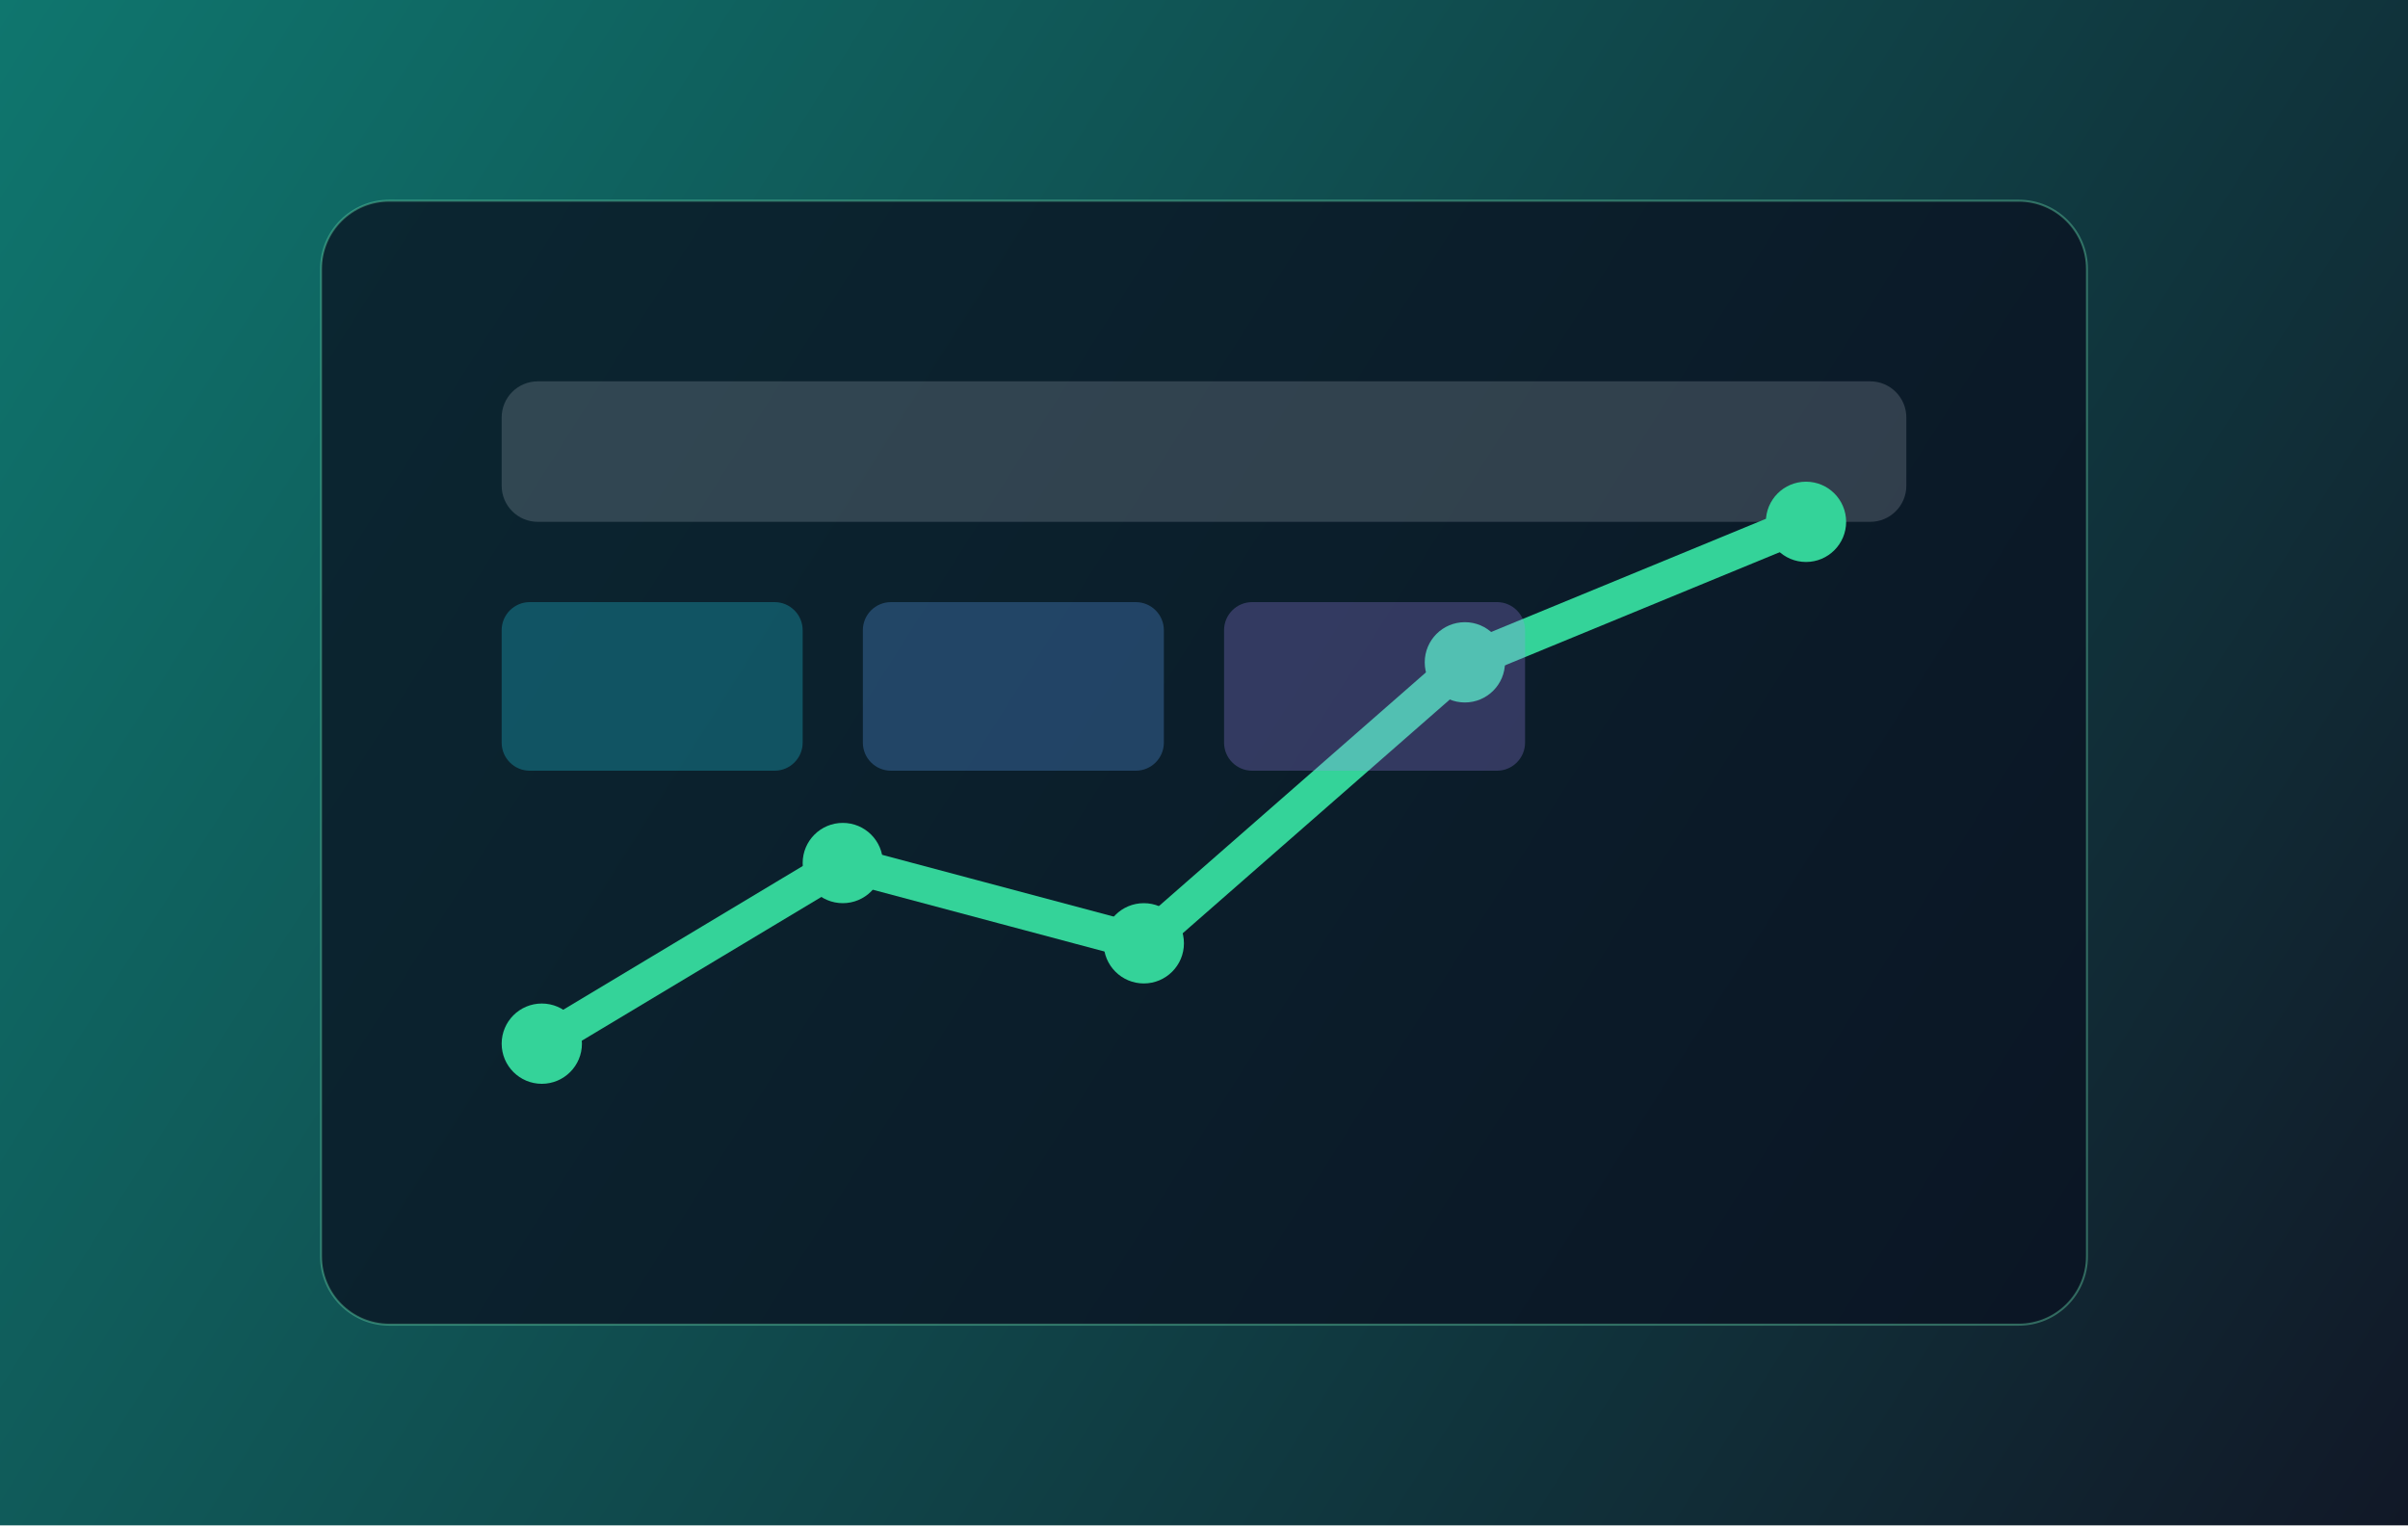
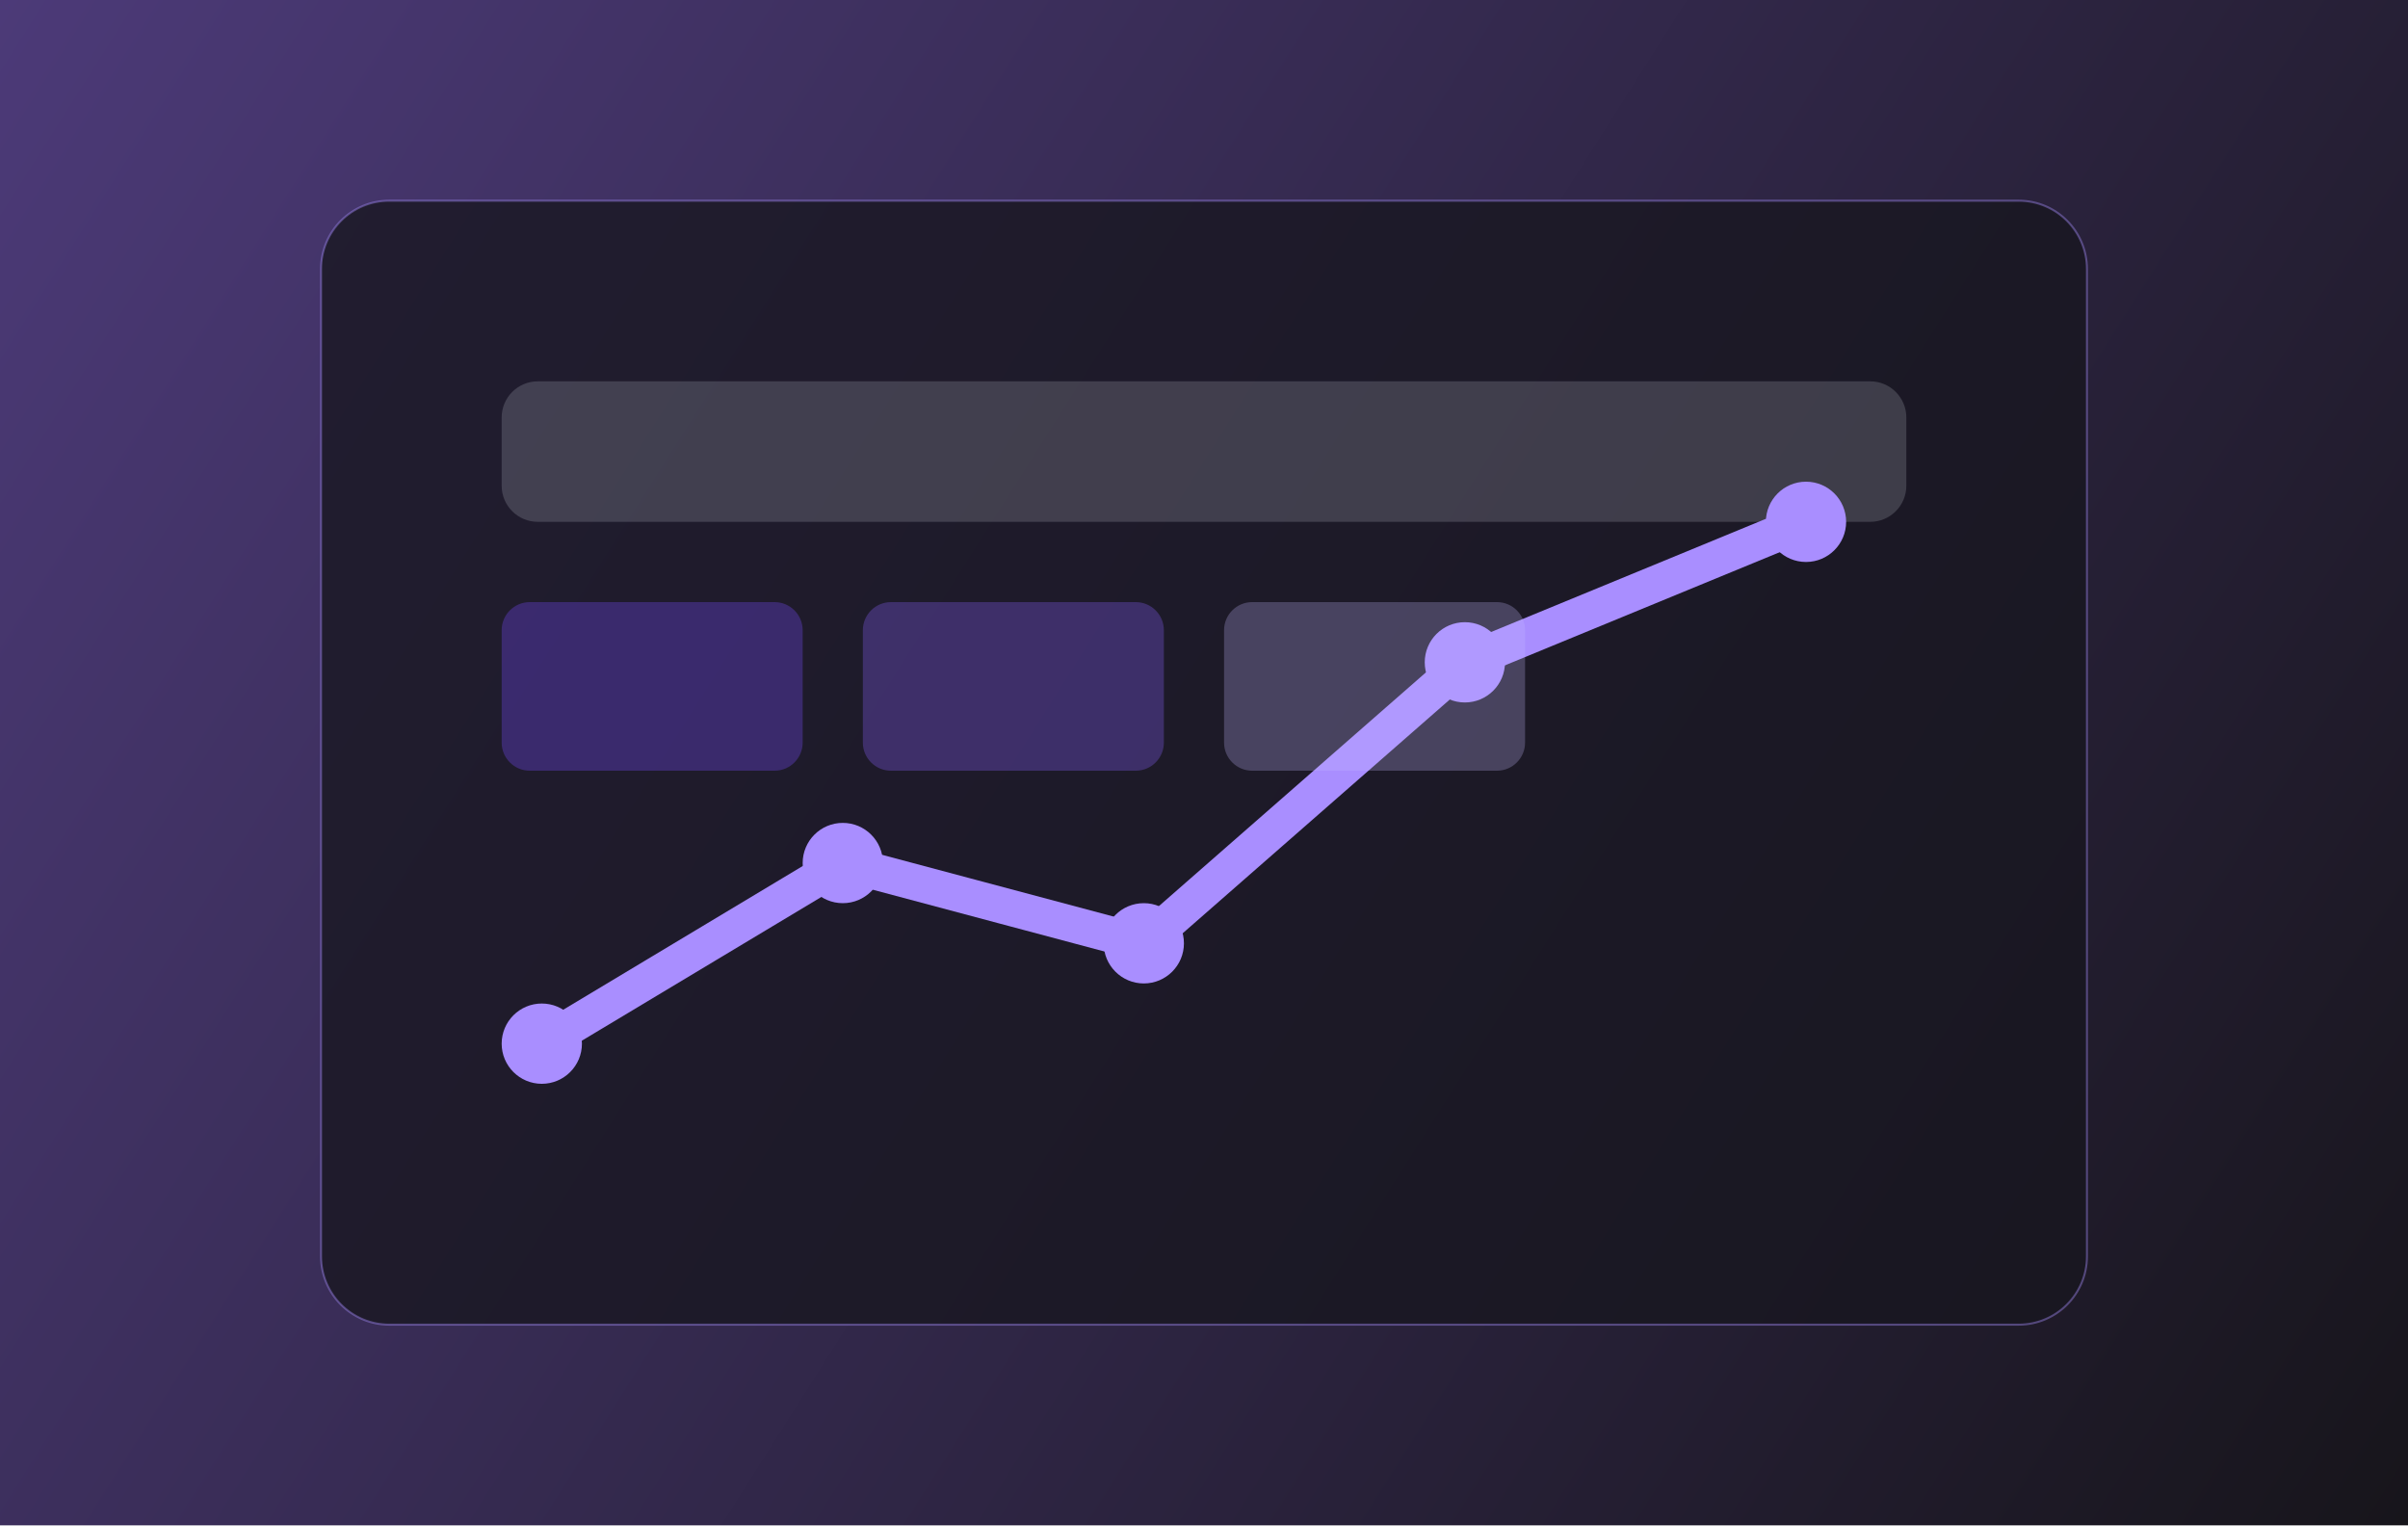
<svg xmlns="http://www.w3.org/2000/svg" width="1200" height="760" viewBox="0 0 1200 760" fill="none">
  <defs>
    <linearGradient id="growBg" x1="0" y1="0" x2="1200" y2="760" gradientUnits="userSpaceOnUse">
-       <stop stop-color="#0F766E" />
-       <stop offset="1" stop-color="#111827" />
+       <stop stop-color="#4C3A78" />
+       <stop offset="1" stop-color="#17151B" />
    </linearGradient>
  </defs>
  <rect width="1200" height="760" fill="url(#growBg)" />
-   <rect x="160" y="100" width="880" height="560" rx="34" fill="#0A1222" fill-opacity="0.76" stroke="#6EE7B7" stroke-opacity="0.38" />
+   <rect x="160" y="100" width="880" height="560" rx="34" fill="#18161F" fill-opacity="0.78" stroke="#A98EFF" stroke-opacity="0.4" />
  <rect x="250" y="190" width="700" height="70" rx="18" fill="#E2E8F0" fill-opacity="0.18" />
-   <polyline points="270,520 420,430 570,470 730,330 900,260" stroke="#34D399" stroke-width="18" stroke-linecap="round" stroke-linejoin="round" />
-   <circle cx="270" cy="520" r="20" fill="#34D399" />
-   <circle cx="420" cy="430" r="20" fill="#34D399" />
-   <circle cx="570" cy="470" r="20" fill="#34D399" />
-   <circle cx="730" cy="330" r="20" fill="#34D399" />
-   <circle cx="900" cy="260" r="20" fill="#34D399" />
-   <rect x="250" y="300" width="150" height="84" rx="14" fill="#22D3EE" fill-opacity="0.28" />
-   <rect x="430" y="300" width="150" height="84" rx="14" fill="#60A5FA" fill-opacity="0.28" />
-   <rect x="610" y="300" width="150" height="84" rx="14" fill="#A78BFA" fill-opacity="0.26" />
+   <polyline points="270,520 420,430 570,470 730,330 900,260" stroke="#A98EFF" stroke-width="18" stroke-linecap="round" stroke-linejoin="round" />
+   <circle cx="270" cy="520" r="20" fill="#A98EFF" />
+   <circle cx="420" cy="430" r="20" fill="#A98EFF" />
+   <circle cx="570" cy="470" r="20" fill="#A98EFF" />
+   <circle cx="730" cy="330" r="20" fill="#A98EFF" />
+   <circle cx="900" cy="260" r="20" fill="#A98EFF" />
+   <rect x="250" y="300" width="150" height="84" rx="14" fill="#7047EB" fill-opacity="0.34" />
+   <rect x="430" y="300" width="150" height="84" rx="14" fill="#8B63FF" fill-opacity="0.3" />
+   <rect x="610" y="300" width="150" height="84" rx="14" fill="#C7B8FF" fill-opacity="0.26" />
</svg>
